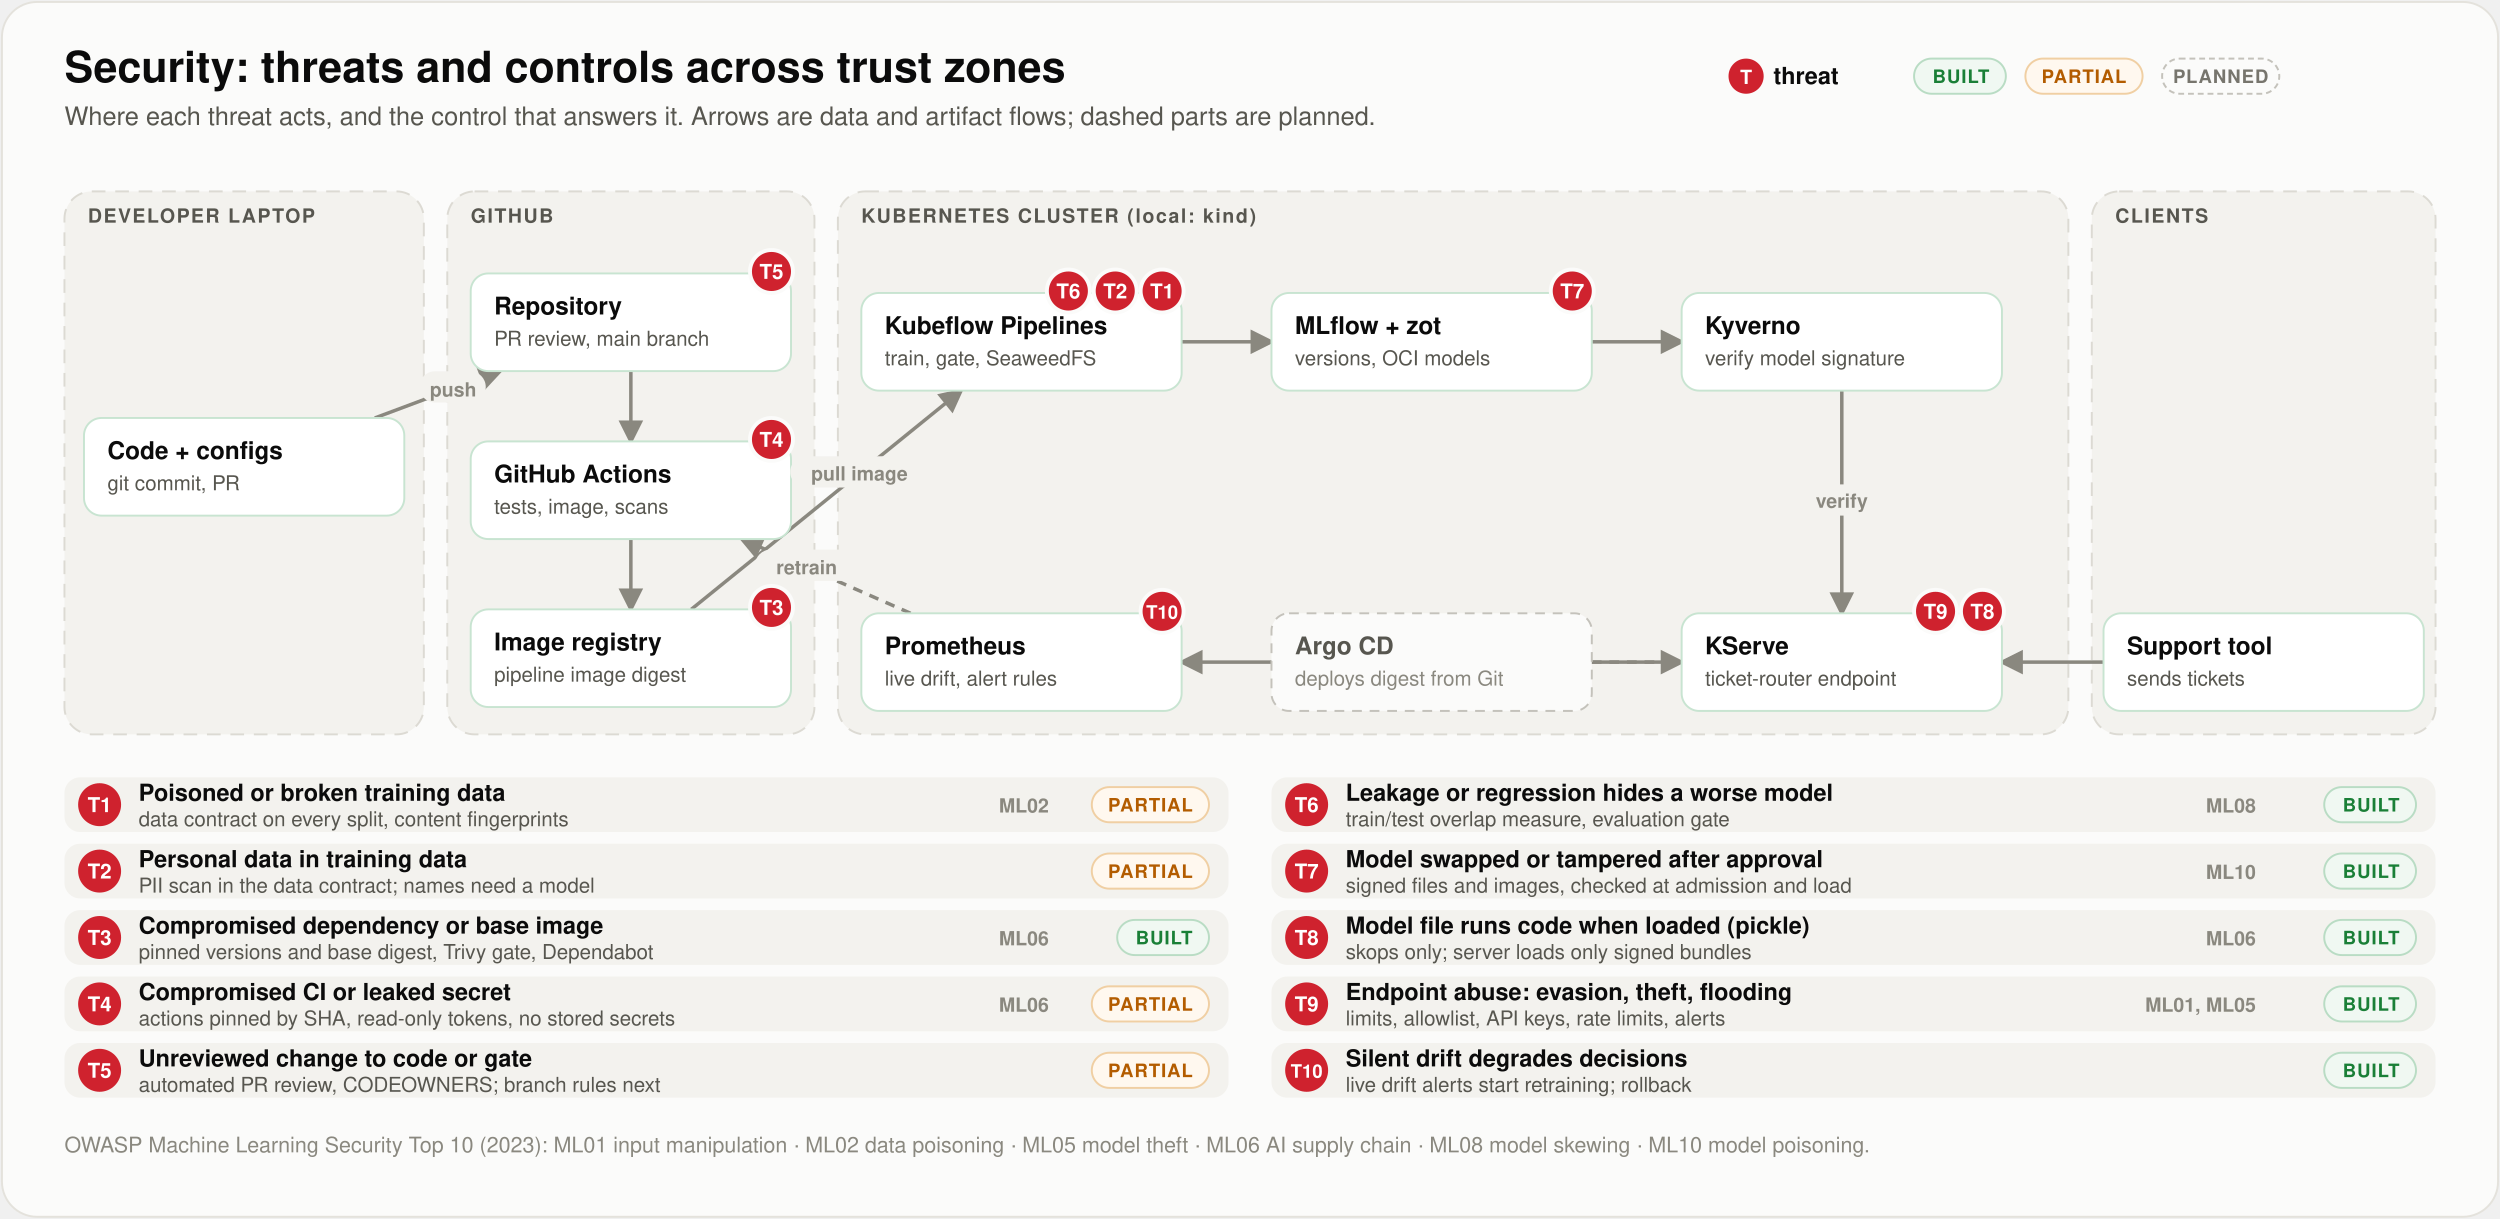
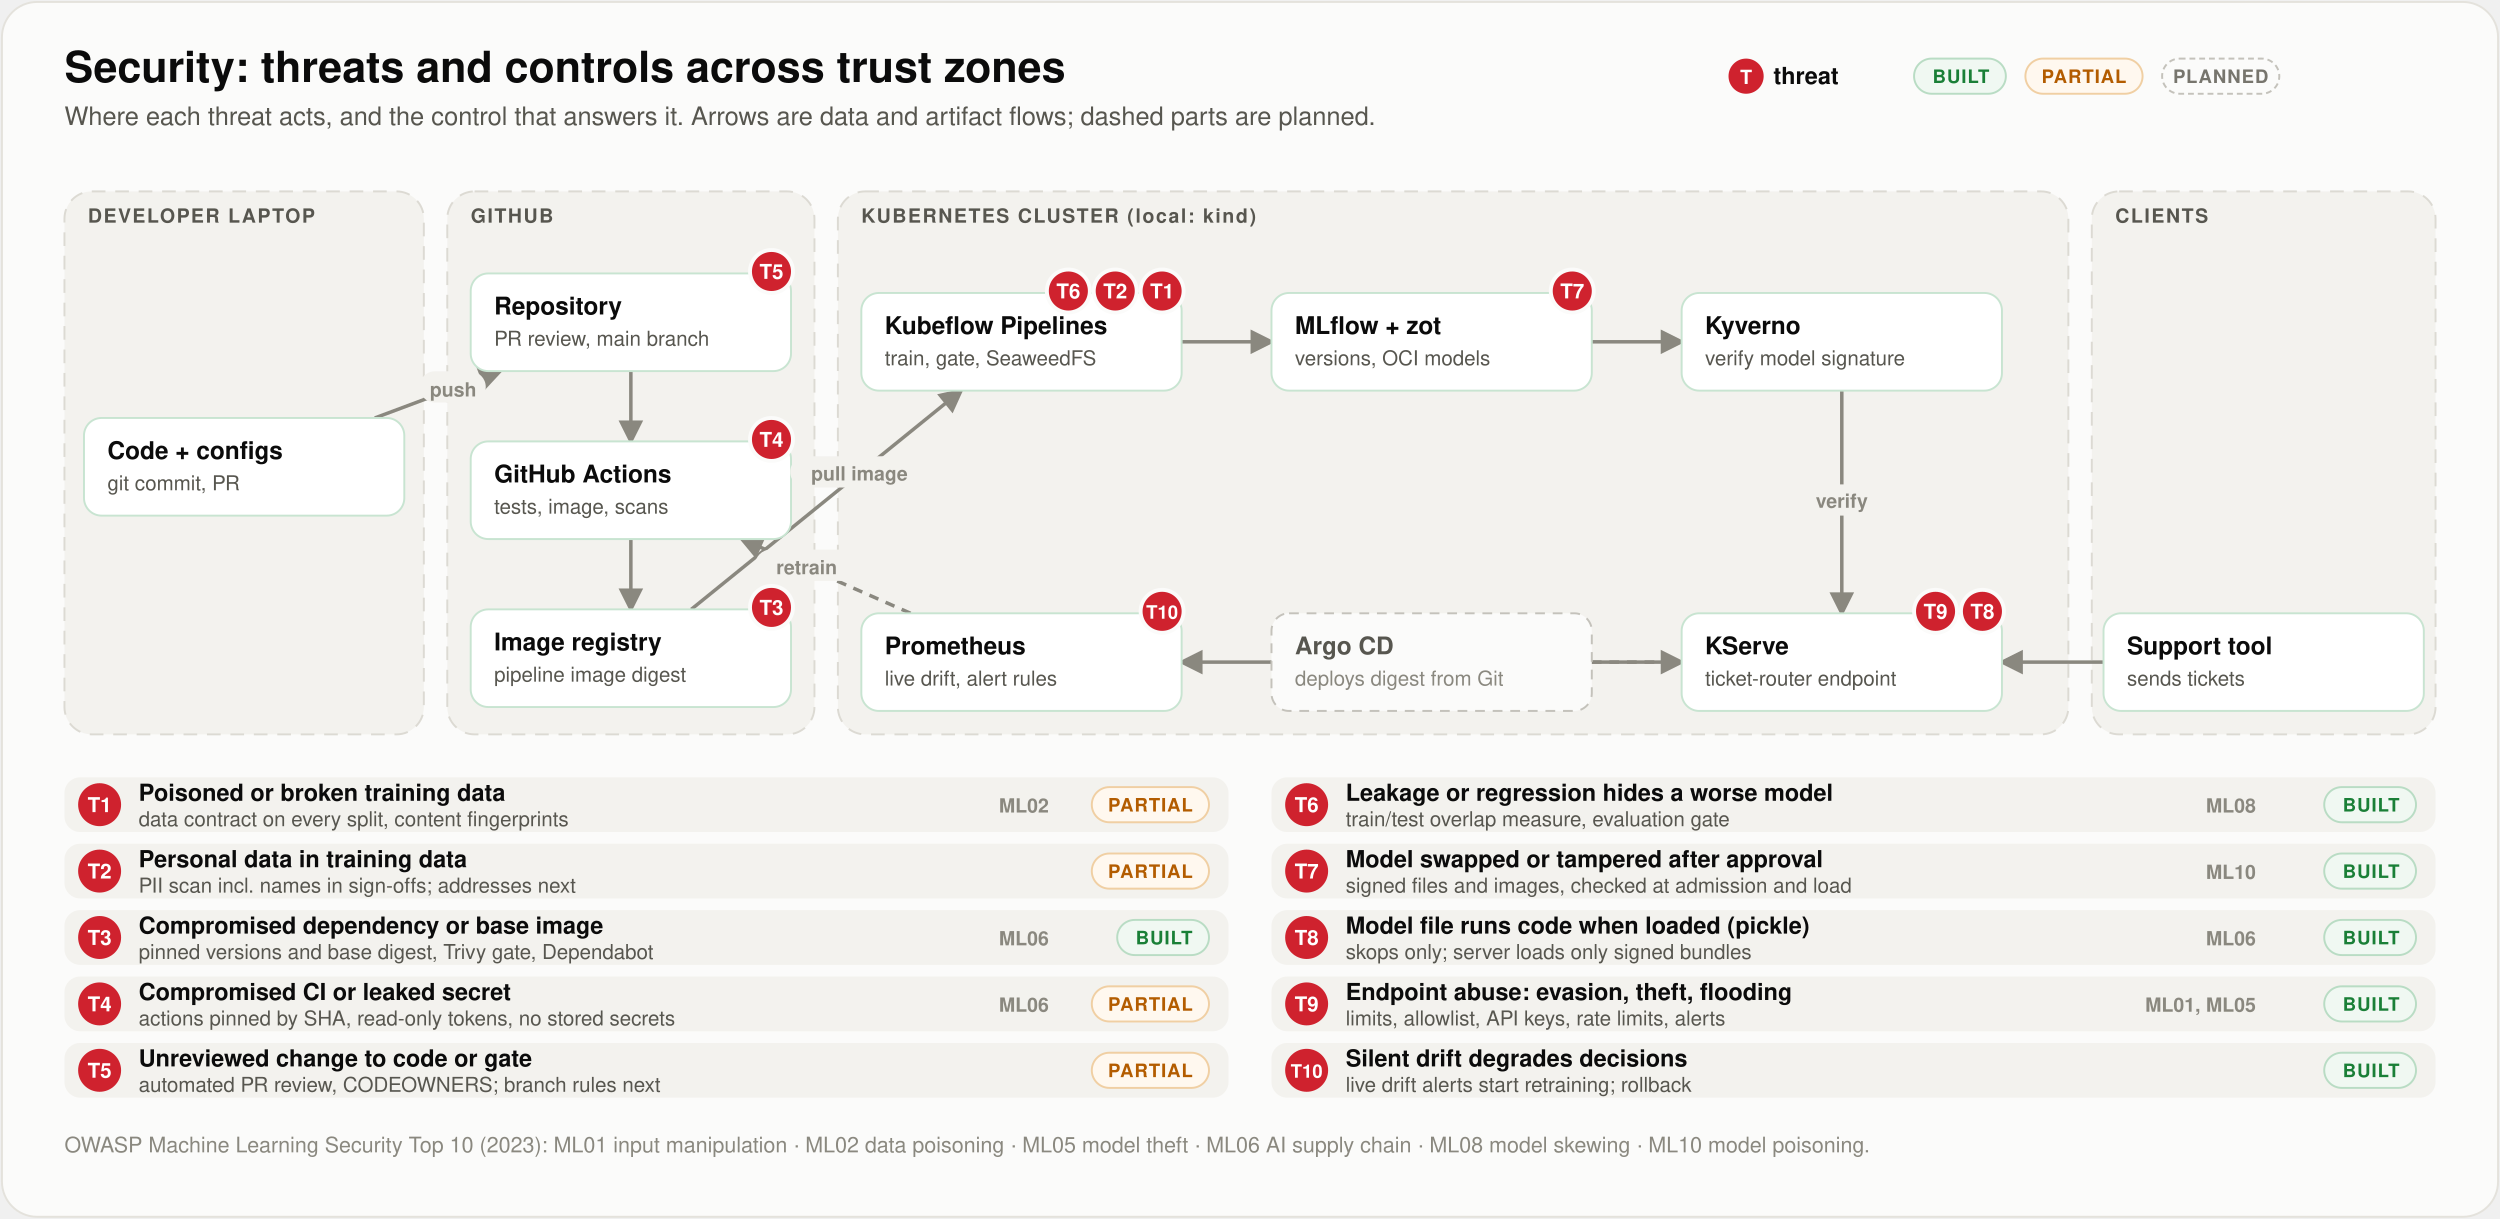
<svg xmlns="http://www.w3.org/2000/svg" width="1280" height="624" viewBox="0 0 1280 624" role="img" aria-labelledby="title desc" font-family="-apple-system, BlinkMacSystemFont, 'Segoe UI', Helvetica, Arial, sans-serif">
  <defs>
    <marker id="arrow" viewBox="0 0 10 10" refX="8.5" refY="5" markerWidth="7" markerHeight="7" orient="auto-start-reverse">
      <path d="M0 0 L10 5 L0 10 z" fill="#8a887f" />
    </marker>
  </defs>
  <rect x="1" y="1" width="1278" height="622" rx="18" fill="#fbfbfa" stroke="#e4e2dc" />
  <text x="33" y="42" font-size="22" font-weight="700" fill="#0b0b0b" text-anchor="start">Security: threats and controls across trust zones</text>
  <text x="33" y="64" font-size="13" font-weight="400" fill="#57564f" text-anchor="start">Where each threat acts, and the control that answers it. Arrows are data and artifact flows; dashed parts are planned.</text>
  <rect x="980" y="30" width="47" height="18" rx="9" fill="#f0f8f2" stroke="#b9dcc4" />
  <text x="1004" y="42.5" font-size="9.5" font-weight="700" fill="#1a7f37" text-anchor="middle" letter-spacing="0.5">BUILT</text>
  <rect x="1037" y="30" width="60" height="18" rx="9" fill="#fff8ef" stroke="#f0cfa3" />
  <text x="1067" y="42.5" font-size="9.5" font-weight="700" fill="#b35c00" text-anchor="middle" letter-spacing="0.5">PARTIAL</text>
  <rect x="1107" y="30" width="60" height="18" rx="9" fill="#fbfbfa" stroke="#c4c2bb" stroke-dasharray="3 2" />
  <text x="1137" y="42.5" font-size="9.5" font-weight="700" fill="#77756d" text-anchor="middle" letter-spacing="0.5">PLANNED</text>
  <circle cx="894" cy="39" r="9" fill="#cf222e" />
  <text x="894" y="43" font-size="10" font-weight="700" fill="#ffffff" text-anchor="middle">T</text>
  <text x="908" y="43" font-size="12" font-weight="600" fill="#0b0b0b" text-anchor="start">threat</text>
  <rect x="33" y="98" width="184" height="278" rx="14" fill="#f3f2ee" stroke="#dcdad3" stroke-dasharray="7 5" />
  <text x="45" y="114" font-size="10" font-weight="700" fill="#57564f" text-anchor="start" letter-spacing="0.8">DEVELOPER LAPTOP</text>
  <rect x="229" y="98" width="188" height="278" rx="14" fill="#f3f2ee" stroke="#dcdad3" stroke-dasharray="7 5" />
  <text x="241" y="114" font-size="10" font-weight="700" fill="#57564f" text-anchor="start" letter-spacing="0.8">GITHUB</text>
  <rect x="429" y="98" width="630" height="278" rx="14" fill="#f3f2ee" stroke="#dcdad3" stroke-dasharray="7 5" />
  <text x="441" y="114" font-size="10" font-weight="700" fill="#57564f" text-anchor="start" letter-spacing="0.8">KUBERNETES CLUSTER  (local: kind)</text>
  <rect x="1071" y="98" width="176" height="278" rx="14" fill="#f3f2ee" stroke="#dcdad3" stroke-dasharray="7 5" />
  <text x="1083" y="114" font-size="10" font-weight="700" fill="#57564f" text-anchor="start" letter-spacing="0.8">CLIENTS</text>
  <line x1="191.9" y1="214.0" x2="256.1" y2="190.0" stroke="#8a887f" stroke-width="1.8" marker-end="url(#arrow)" />
  <line x1="323.0" y1="190.0" x2="323.0" y2="226.0" stroke="#8a887f" stroke-width="1.8" marker-end="url(#arrow)" />
  <line x1="323.0" y1="276.0" x2="323.0" y2="312.0" stroke="#8a887f" stroke-width="1.8" marker-end="url(#arrow)" />
  <line x1="353.9" y1="312.0" x2="492.1" y2="200.0" stroke="#8a887f" stroke-width="1.8" marker-end="url(#arrow)" />
  <line x1="605.0" y1="175.0" x2="651.0" y2="175.0" stroke="#8a887f" stroke-width="1.8" marker-end="url(#arrow)" />
  <line x1="815.0" y1="175.0" x2="861.0" y2="175.0" stroke="#8a887f" stroke-width="1.8" marker-end="url(#arrow)" />
  <line x1="815.0" y1="339.0" x2="861.0" y2="339.0" stroke="#8a887f" stroke-width="1.8" stroke-dasharray="5 4" marker-end="url(#arrow)" />
  <line x1="943.0" y1="200.0" x2="943.0" y2="314.0" stroke="#8a887f" stroke-width="1.8" marker-end="url(#arrow)" />
  <line x1="1077.0" y1="339.0" x2="1025.0" y2="339.0" stroke="#8a887f" stroke-width="1.8" marker-end="url(#arrow)" />
  <line x1="861.0" y1="339.0" x2="605.0" y2="339.0" stroke="#8a887f" stroke-width="1.8" marker-end="url(#arrow)" />
  <line x1="466.2" y1="314.0" x2="379.8" y2="276.0" stroke="#8a887f" stroke-width="1.8" stroke-dasharray="5 4" marker-end="url(#arrow)" />
  <rect x="43" y="214" width="164" height="50" rx="9" fill="#ffffff" stroke="#c8e4d1" />
  <text x="55" y="235" font-size="12.5" font-weight="600" fill="#0b0b0b" text-anchor="start">Code + configs</text>
  <text x="55" y="251" font-size="10.5" font-weight="400" fill="#57564f" text-anchor="start">git commit, PR</text>
  <rect x="241" y="140" width="164" height="50" rx="9" fill="#ffffff" stroke="#c8e4d1" />
  <text x="253" y="161" font-size="12.5" font-weight="600" fill="#0b0b0b" text-anchor="start">Repository</text>
  <text x="253" y="177" font-size="10.5" font-weight="400" fill="#57564f" text-anchor="start">PR review, main branch</text>
  <rect x="241" y="226" width="164" height="50" rx="9" fill="#ffffff" stroke="#c8e4d1" />
  <text x="253" y="247" font-size="12.5" font-weight="600" fill="#0b0b0b" text-anchor="start">GitHub Actions</text>
  <text x="253" y="263" font-size="10.5" font-weight="400" fill="#57564f" text-anchor="start">tests, image, scans</text>
  <rect x="241" y="312" width="164" height="50" rx="9" fill="#ffffff" stroke="#c8e4d1" />
  <text x="253" y="333" font-size="12.5" font-weight="600" fill="#0b0b0b" text-anchor="start">Image registry</text>
  <text x="253" y="349" font-size="10.5" font-weight="400" fill="#57564f" text-anchor="start">pipeline image digest</text>
  <rect x="441" y="150" width="164" height="50" rx="9" fill="#ffffff" stroke="#c8e4d1" />
  <text x="453" y="171" font-size="12.5" font-weight="600" fill="#0b0b0b" text-anchor="start">Kubeflow Pipelines</text>
  <text x="453" y="187" font-size="10.5" font-weight="400" fill="#57564f" text-anchor="start">train, gate, SeaweedFS</text>
  <rect x="651" y="150" width="164" height="50" rx="9" fill="#ffffff" stroke="#c8e4d1" />
  <text x="663" y="171" font-size="12.5" font-weight="600" fill="#0b0b0b" text-anchor="start">MLflow + zot</text>
  <text x="663" y="187" font-size="10.5" font-weight="400" fill="#57564f" text-anchor="start">versions, OCI models</text>
  <rect x="861" y="150" width="164" height="50" rx="9" fill="#ffffff" stroke="#c8e4d1" />
  <text x="873" y="171" font-size="12.5" font-weight="600" fill="#0b0b0b" text-anchor="start">Kyverno</text>
  <text x="873" y="187" font-size="10.5" font-weight="400" fill="#57564f" text-anchor="start">verify model signature</text>
  <rect x="441" y="314" width="164" height="50" rx="9" fill="#ffffff" stroke="#c8e4d1" />
  <text x="453" y="335" font-size="12.5" font-weight="600" fill="#0b0b0b" text-anchor="start">Prometheus</text>
  <text x="453" y="351" font-size="10.5" font-weight="400" fill="#57564f" text-anchor="start">live drift, alert rules</text>
  <rect x="651" y="314" width="164" height="50" rx="9" fill="#fbfbfa" stroke="#c4c2bb" stroke-dasharray="5 4" />
  <text x="663" y="335" font-size="12.5" font-weight="600" fill="#57564f" text-anchor="start">Argo CD</text>
  <text x="663" y="351" font-size="10.5" font-weight="400" fill="#8a887f" text-anchor="start">deploys digest from Git</text>
  <rect x="861" y="314" width="164" height="50" rx="9" fill="#ffffff" stroke="#c8e4d1" />
  <text x="873" y="335" font-size="12.5" font-weight="600" fill="#0b0b0b" text-anchor="start">KServe</text>
  <text x="873" y="351" font-size="10.5" font-weight="400" fill="#57564f" text-anchor="start">ticket-router endpoint</text>
  <rect x="1077" y="314" width="164" height="50" rx="9" fill="#ffffff" stroke="#c8e4d1" />
  <text x="1089" y="335" font-size="12.5" font-weight="600" fill="#0b0b0b" text-anchor="start">Support tool</text>
  <text x="1089" y="351" font-size="10.5" font-weight="400" fill="#57564f" text-anchor="start">sends tickets</text>
  <rect x="214.7" y="190.1" width="34" height="16" rx="8" fill="#f3f2ee" />
  <text x="232" y="203" font-size="10" font-weight="600" fill="#8a887f" text-anchor="middle">push</text>
  <rect x="404.6" y="233.6" width="70" height="16" rx="8" fill="#f3f2ee" />
  <text x="440" y="246" font-size="10" font-weight="600" fill="#8a887f" text-anchor="middle">pull image</text>
  <rect x="920.0" y="248.0" width="46" height="16" rx="8" fill="#f3f2ee" />
  <text x="943" y="260" font-size="10" font-weight="600" fill="#8a887f" text-anchor="middle">verify</text>
  <rect x="386.6" y="281.4" width="52" height="16" rx="8" fill="#f3f2ee" />
  <text x="413" y="294" font-size="10" font-weight="600" fill="#8a887f" text-anchor="middle">retrain</text>
  <circle cx="595" cy="149" r="11" fill="#cf222e" stroke="#fbfbfa" stroke-width="2" />
  <text x="595" y="152.8" font-size="10.5" font-weight="700" fill="#ffffff" text-anchor="middle">T1</text>
  <circle cx="571" cy="149" r="11" fill="#cf222e" stroke="#fbfbfa" stroke-width="2" />
  <text x="571" y="152.8" font-size="10.5" font-weight="700" fill="#ffffff" text-anchor="middle">T2</text>
  <circle cx="395" cy="311" r="11" fill="#cf222e" stroke="#fbfbfa" stroke-width="2" />
  <text x="395" y="314.8" font-size="10.5" font-weight="700" fill="#ffffff" text-anchor="middle">T3</text>
  <circle cx="395" cy="225" r="11" fill="#cf222e" stroke="#fbfbfa" stroke-width="2" />
  <text x="395" y="228.8" font-size="10.5" font-weight="700" fill="#ffffff" text-anchor="middle">T4</text>
  <circle cx="395" cy="139" r="11" fill="#cf222e" stroke="#fbfbfa" stroke-width="2" />
  <text x="395" y="142.8" font-size="10.5" font-weight="700" fill="#ffffff" text-anchor="middle">T5</text>
  <circle cx="547" cy="149" r="11" fill="#cf222e" stroke="#fbfbfa" stroke-width="2" />
  <text x="547" y="152.8" font-size="10.5" font-weight="700" fill="#ffffff" text-anchor="middle">T6</text>
  <circle cx="805" cy="149" r="11" fill="#cf222e" stroke="#fbfbfa" stroke-width="2" />
  <text x="805" y="152.8" font-size="10.5" font-weight="700" fill="#ffffff" text-anchor="middle">T7</text>
  <circle cx="1015" cy="313" r="11" fill="#cf222e" stroke="#fbfbfa" stroke-width="2" />
  <text x="1015" y="316.8" font-size="10.5" font-weight="700" fill="#ffffff" text-anchor="middle">T8</text>
  <circle cx="991" cy="313" r="11" fill="#cf222e" stroke="#fbfbfa" stroke-width="2" />
  <text x="991" y="316.8" font-size="10.5" font-weight="700" fill="#ffffff" text-anchor="middle">T9</text>
  <circle cx="595" cy="313" r="11" fill="#cf222e" stroke="#fbfbfa" stroke-width="2" />
  <text x="595" y="316.8" font-size="9.5" font-weight="700" fill="#ffffff" text-anchor="middle">T10</text>
  <rect x="33" y="398" width="596" height="28" rx="8" fill="#f3f2ee" />
  <circle cx="51" cy="412" r="11" fill="#cf222e" />
  <text x="51" y="415.8" font-size="10.5" font-weight="700" fill="#ffffff" text-anchor="middle">T1</text>
  <text x="71" y="410" font-size="12" font-weight="650" fill="#0b0b0b" text-anchor="start">Poisoned or broken training data</text>
  <text x="71" y="423" font-size="10.5" font-weight="400" fill="#57564f" text-anchor="start">data contract on every split, content fingerprints</text>
  <text x="537" y="416" font-size="10" font-weight="600" fill="#8a887f" text-anchor="end">ML02</text>
  <rect x="559" y="403" width="60" height="18" rx="9" fill="#fff8ef" stroke="#f0cfa3" />
  <text x="589" y="415.5" font-size="9.5" font-weight="700" fill="#b35c00" text-anchor="middle" letter-spacing="0.5">PARTIAL</text>
  <rect x="33" y="432" width="596" height="28" rx="8" fill="#f3f2ee" />
  <circle cx="51" cy="446" r="11" fill="#cf222e" />
  <text x="51" y="449.8" font-size="10.5" font-weight="700" fill="#ffffff" text-anchor="middle">T2</text>
  <text x="71" y="444" font-size="12" font-weight="650" fill="#0b0b0b" text-anchor="start">Personal data in training data</text>
-   <text x="71" y="457" font-size="10.5" font-weight="400" fill="#57564f" text-anchor="start">PII scan in the data contract; names need a model</text>
+   <text x="71" y="457" font-size="10.5" font-weight="400" fill="#57564f" text-anchor="start">PII scan incl. names in sign-offs; addresses next</text>
  <text x="537" y="450" font-size="10" font-weight="600" fill="#8a887f" text-anchor="end" />
  <rect x="559" y="437" width="60" height="18" rx="9" fill="#fff8ef" stroke="#f0cfa3" />
  <text x="589" y="449.5" font-size="9.5" font-weight="700" fill="#b35c00" text-anchor="middle" letter-spacing="0.5">PARTIAL</text>
  <rect x="33" y="466" width="596" height="28" rx="8" fill="#f3f2ee" />
  <circle cx="51" cy="480" r="11" fill="#cf222e" />
  <text x="51" y="483.8" font-size="10.5" font-weight="700" fill="#ffffff" text-anchor="middle">T3</text>
  <text x="71" y="478" font-size="12" font-weight="650" fill="#0b0b0b" text-anchor="start">Compromised dependency or base image</text>
  <text x="71" y="491" font-size="10.5" font-weight="400" fill="#57564f" text-anchor="start">pinned versions and base digest, Trivy gate, Dependabot</text>
  <text x="537" y="484" font-size="10" font-weight="600" fill="#8a887f" text-anchor="end">ML06</text>
  <rect x="572" y="471" width="47" height="18" rx="9" fill="#f0f8f2" stroke="#b9dcc4" />
  <text x="596" y="483.5" font-size="9.5" font-weight="700" fill="#1a7f37" text-anchor="middle" letter-spacing="0.5">BUILT</text>
  <rect x="33" y="500" width="596" height="28" rx="8" fill="#f3f2ee" />
  <circle cx="51" cy="514" r="11" fill="#cf222e" />
  <text x="51" y="517.8" font-size="10.5" font-weight="700" fill="#ffffff" text-anchor="middle">T4</text>
  <text x="71" y="512" font-size="12" font-weight="650" fill="#0b0b0b" text-anchor="start">Compromised CI or leaked secret</text>
  <text x="71" y="525" font-size="10.5" font-weight="400" fill="#57564f" text-anchor="start">actions pinned by SHA, read-only tokens, no stored secrets</text>
  <text x="537" y="518" font-size="10" font-weight="600" fill="#8a887f" text-anchor="end">ML06</text>
  <rect x="559" y="505" width="60" height="18" rx="9" fill="#fff8ef" stroke="#f0cfa3" />
  <text x="589" y="517.5" font-size="9.5" font-weight="700" fill="#b35c00" text-anchor="middle" letter-spacing="0.5">PARTIAL</text>
  <rect x="33" y="534" width="596" height="28" rx="8" fill="#f3f2ee" />
  <circle cx="51" cy="548" r="11" fill="#cf222e" />
  <text x="51" y="551.8" font-size="10.5" font-weight="700" fill="#ffffff" text-anchor="middle">T5</text>
  <text x="71" y="546" font-size="12" font-weight="650" fill="#0b0b0b" text-anchor="start">Unreviewed change to code or gate</text>
  <text x="71" y="559" font-size="10.5" font-weight="400" fill="#57564f" text-anchor="start">automated PR review, CODEOWNERS; branch rules next</text>
  <text x="537" y="552" font-size="10" font-weight="600" fill="#8a887f" text-anchor="end" />
  <rect x="559" y="539" width="60" height="18" rx="9" fill="#fff8ef" stroke="#f0cfa3" />
  <text x="589" y="551.5" font-size="9.5" font-weight="700" fill="#b35c00" text-anchor="middle" letter-spacing="0.5">PARTIAL</text>
  <rect x="651" y="398" width="596" height="28" rx="8" fill="#f3f2ee" />
  <circle cx="669" cy="412" r="11" fill="#cf222e" />
  <text x="669" y="415.8" font-size="10.5" font-weight="700" fill="#ffffff" text-anchor="middle">T6</text>
  <text x="689" y="410" font-size="12" font-weight="650" fill="#0b0b0b" text-anchor="start">Leakage or regression hides a worse model</text>
  <text x="689" y="423" font-size="10.5" font-weight="400" fill="#57564f" text-anchor="start">train/test overlap measure, evaluation gate</text>
  <text x="1155" y="416" font-size="10" font-weight="600" fill="#8a887f" text-anchor="end">ML08</text>
  <rect x="1190" y="403" width="47" height="18" rx="9" fill="#f0f8f2" stroke="#b9dcc4" />
  <text x="1214" y="415.5" font-size="9.5" font-weight="700" fill="#1a7f37" text-anchor="middle" letter-spacing="0.5">BUILT</text>
  <rect x="651" y="432" width="596" height="28" rx="8" fill="#f3f2ee" />
  <circle cx="669" cy="446" r="11" fill="#cf222e" />
  <text x="669" y="449.8" font-size="10.5" font-weight="700" fill="#ffffff" text-anchor="middle">T7</text>
  <text x="689" y="444" font-size="12" font-weight="650" fill="#0b0b0b" text-anchor="start">Model swapped or tampered after approval</text>
  <text x="689" y="457" font-size="10.5" font-weight="400" fill="#57564f" text-anchor="start">signed files and images, checked at admission and load</text>
  <text x="1155" y="450" font-size="10" font-weight="600" fill="#8a887f" text-anchor="end">ML10</text>
  <rect x="1190" y="437" width="47" height="18" rx="9" fill="#f0f8f2" stroke="#b9dcc4" />
  <text x="1214" y="449.5" font-size="9.5" font-weight="700" fill="#1a7f37" text-anchor="middle" letter-spacing="0.5">BUILT</text>
  <rect x="651" y="466" width="596" height="28" rx="8" fill="#f3f2ee" />
  <circle cx="669" cy="480" r="11" fill="#cf222e" />
  <text x="669" y="483.8" font-size="10.5" font-weight="700" fill="#ffffff" text-anchor="middle">T8</text>
  <text x="689" y="478" font-size="12" font-weight="650" fill="#0b0b0b" text-anchor="start">Model file runs code when loaded (pickle)</text>
  <text x="689" y="491" font-size="10.5" font-weight="400" fill="#57564f" text-anchor="start">skops only; server loads only signed bundles</text>
  <text x="1155" y="484" font-size="10" font-weight="600" fill="#8a887f" text-anchor="end">ML06</text>
  <rect x="1190" y="471" width="47" height="18" rx="9" fill="#f0f8f2" stroke="#b9dcc4" />
  <text x="1214" y="483.5" font-size="9.5" font-weight="700" fill="#1a7f37" text-anchor="middle" letter-spacing="0.5">BUILT</text>
  <rect x="651" y="500" width="596" height="28" rx="8" fill="#f3f2ee" />
  <circle cx="669" cy="514" r="11" fill="#cf222e" />
  <text x="669" y="517.8" font-size="10.5" font-weight="700" fill="#ffffff" text-anchor="middle">T9</text>
  <text x="689" y="512" font-size="12" font-weight="650" fill="#0b0b0b" text-anchor="start">Endpoint abuse: evasion, theft, flooding</text>
  <text x="689" y="525" font-size="10.5" font-weight="400" fill="#57564f" text-anchor="start">limits, allowlist, API keys, rate limits, alerts</text>
  <text x="1155" y="518" font-size="10" font-weight="600" fill="#8a887f" text-anchor="end">ML01, ML05</text>
  <rect x="1190" y="505" width="47" height="18" rx="9" fill="#f0f8f2" stroke="#b9dcc4" />
  <text x="1214" y="517.5" font-size="9.5" font-weight="700" fill="#1a7f37" text-anchor="middle" letter-spacing="0.5">BUILT</text>
  <rect x="651" y="534" width="596" height="28" rx="8" fill="#f3f2ee" />
  <circle cx="669" cy="548" r="11" fill="#cf222e" />
  <text x="669" y="551.8" font-size="9.5" font-weight="700" fill="#ffffff" text-anchor="middle">T10</text>
  <text x="689" y="546" font-size="12" font-weight="650" fill="#0b0b0b" text-anchor="start">Silent drift degrades decisions</text>
  <text x="689" y="559" font-size="10.5" font-weight="400" fill="#57564f" text-anchor="start">live drift alerts start retraining; rollback</text>
  <text x="1155" y="552" font-size="10" font-weight="600" fill="#8a887f" text-anchor="end" />
  <rect x="1190" y="539" width="47" height="18" rx="9" fill="#f0f8f2" stroke="#b9dcc4" />
  <text x="1214" y="551.5" font-size="9.5" font-weight="700" fill="#1a7f37" text-anchor="middle" letter-spacing="0.5">BUILT</text>
  <text x="33" y="590" font-size="11" font-weight="500" fill="#8a887f" text-anchor="start">OWASP Machine Learning Security Top 10 (2023): ML01 input manipulation · ML02 data poisoning · ML05 model theft · ML06 AI supply chain · ML08 model skewing · ML10 model poisoning.</text>
</svg>
